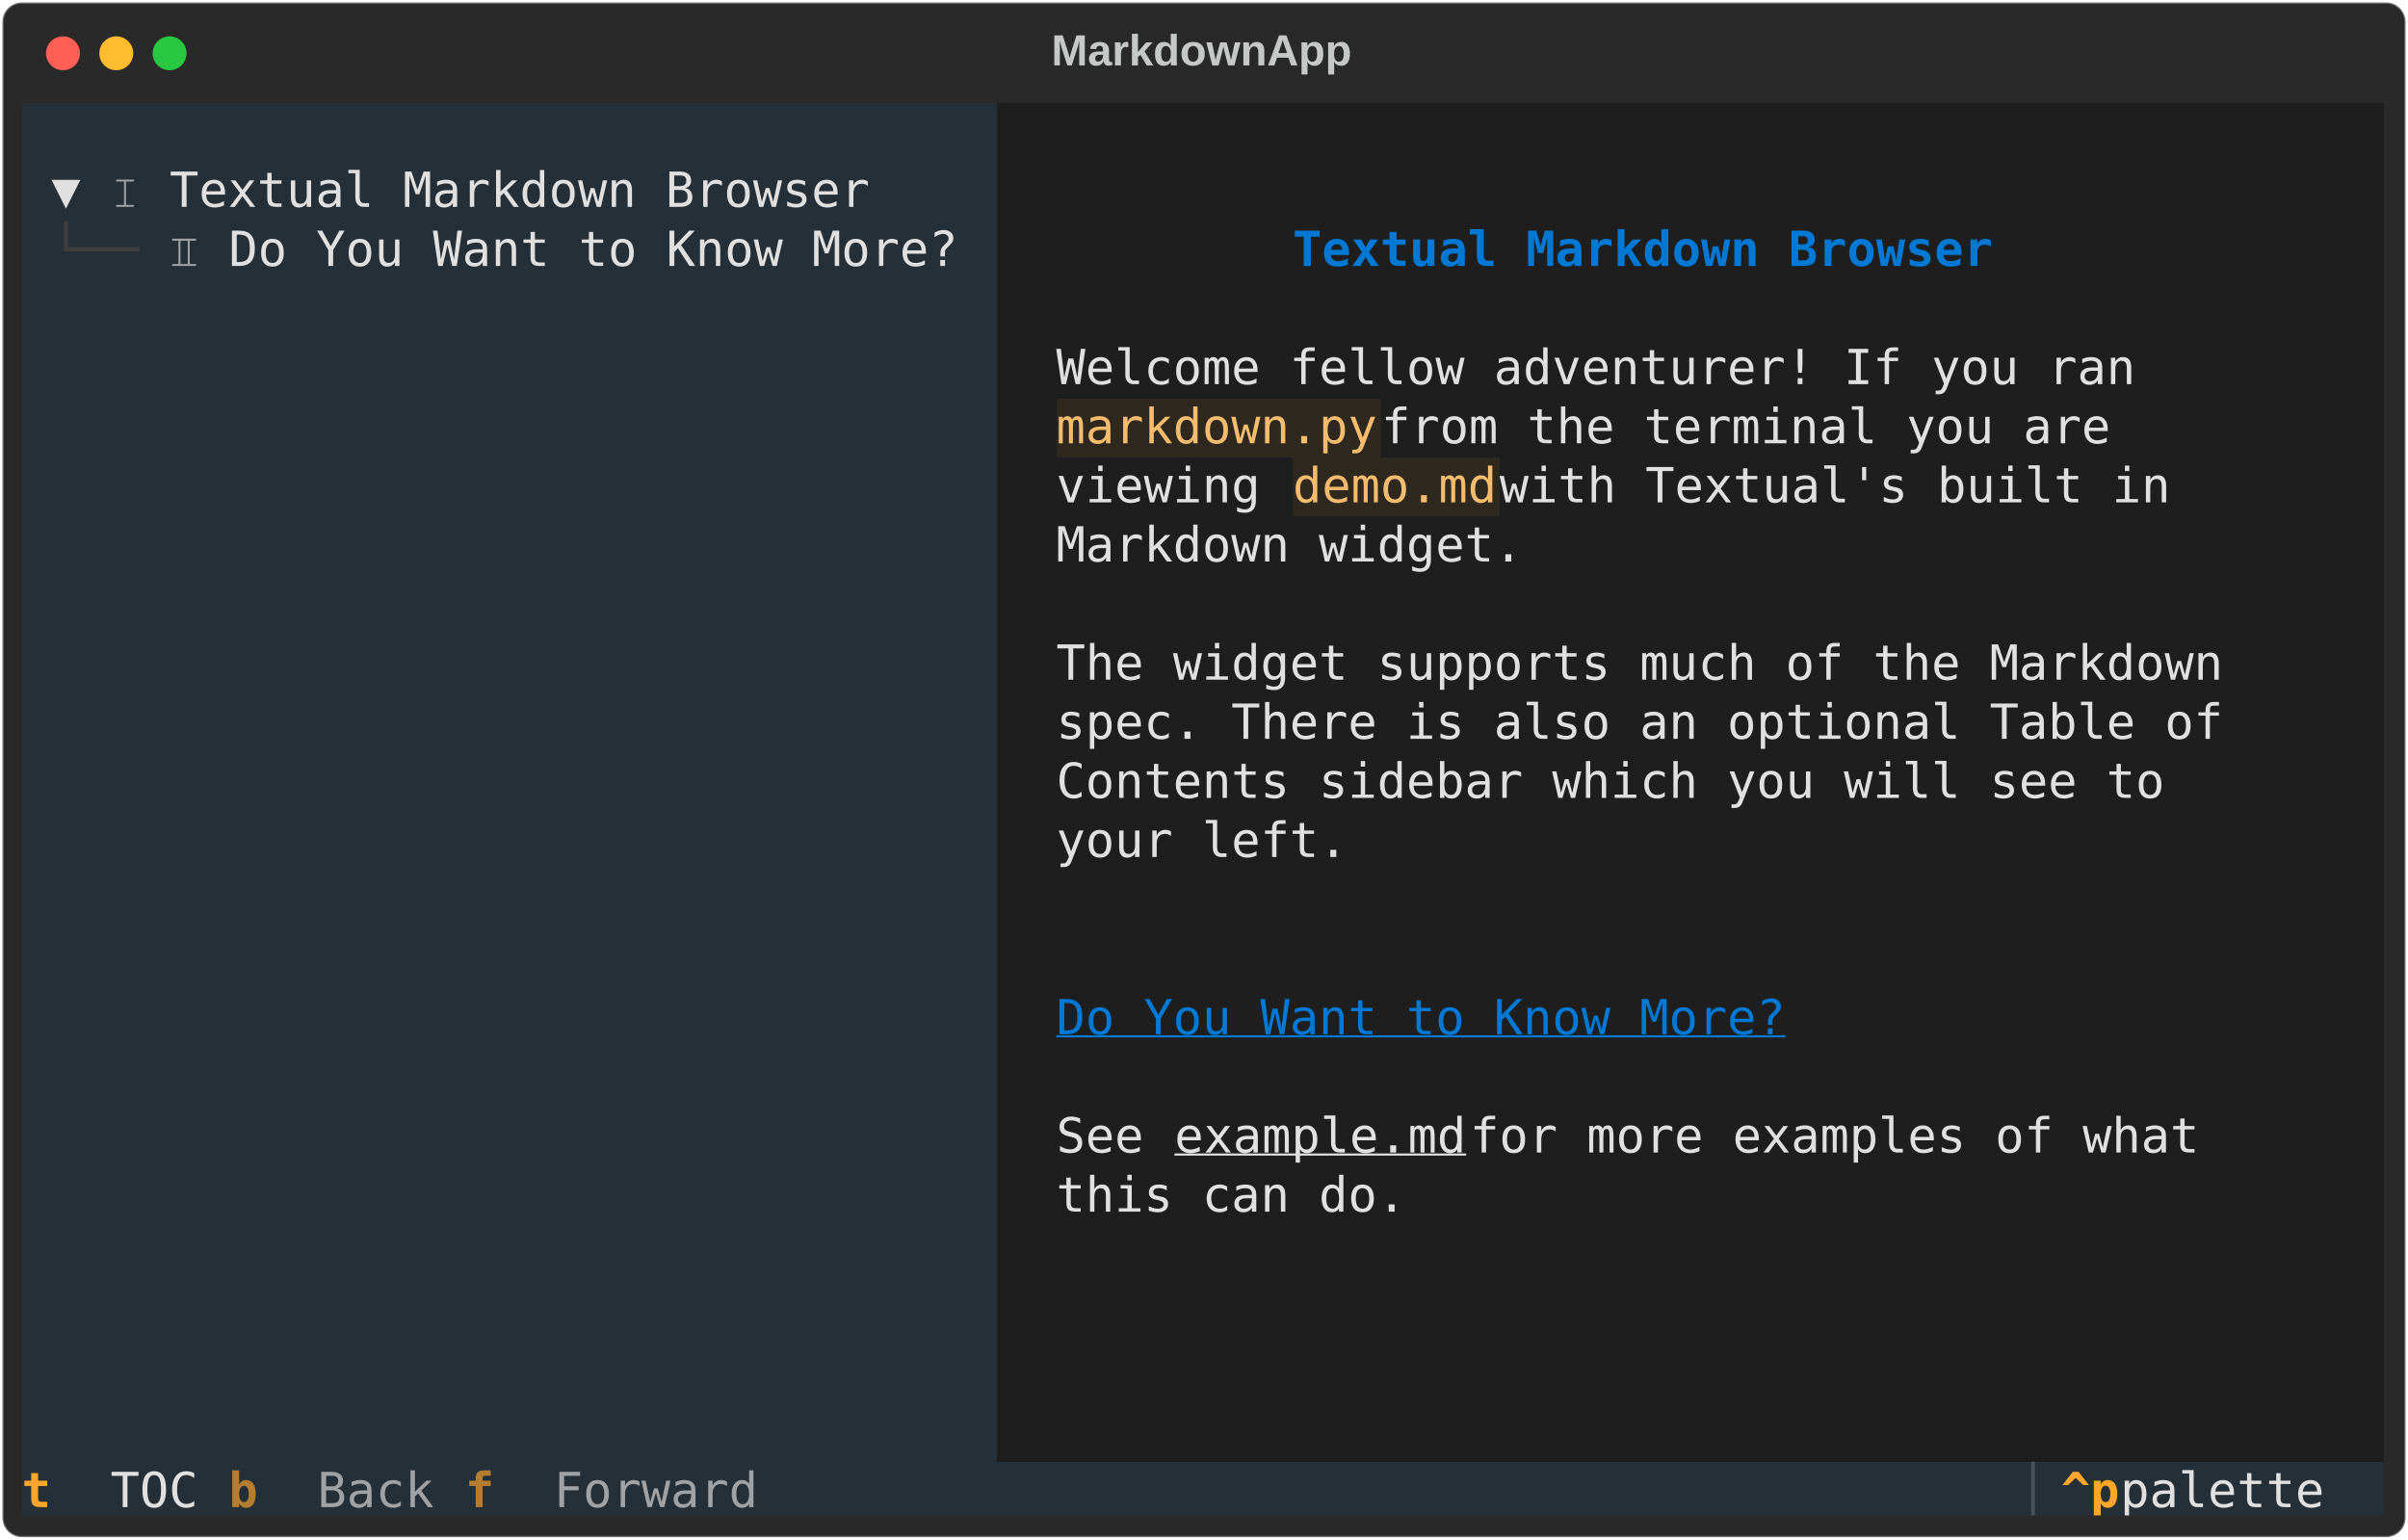
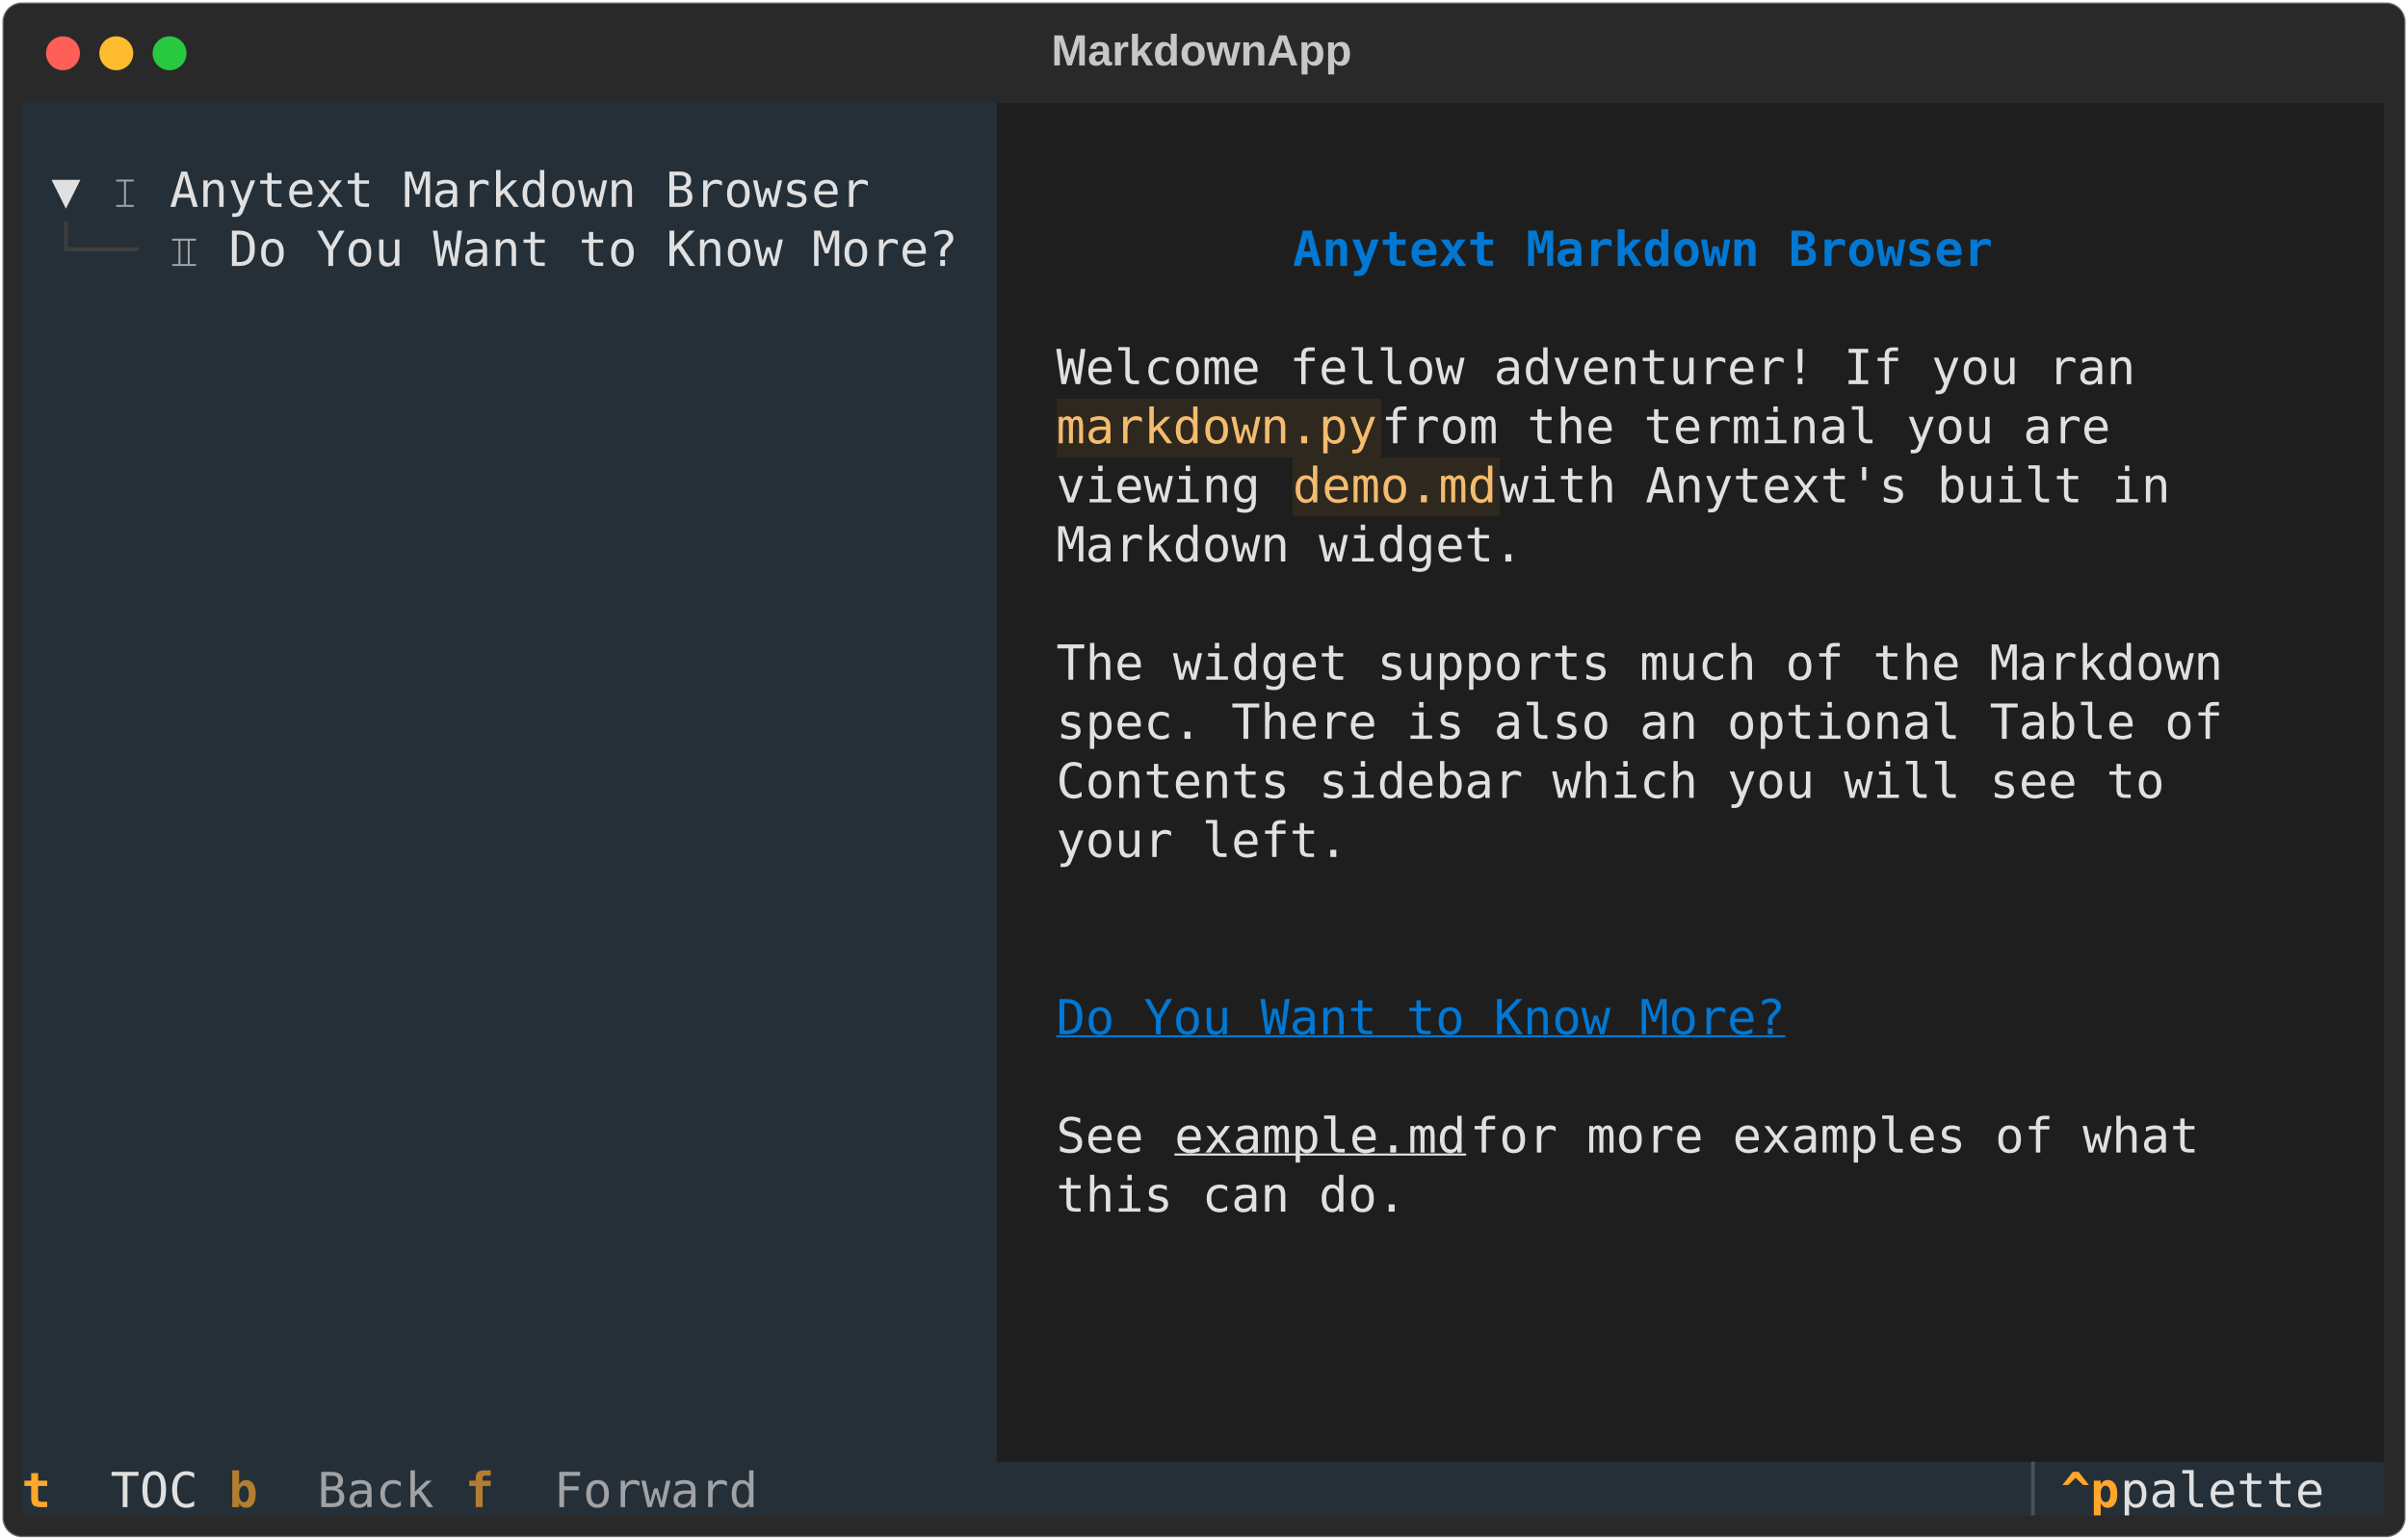
<svg xmlns="http://www.w3.org/2000/svg" class="rich-terminal" viewBox="0 0 994 635.6">
  <style>

    @font-face {
        font-family: "Fira Code";
        src: local("FiraCode-Regular"),
                url("https://cdnjs.cloudflare.com/ajax/libs/firacode/6.2.0/woff2/FiraCode-Regular.woff2") format("woff2"),
                url("https://cdnjs.cloudflare.com/ajax/libs/firacode/6.2.0/woff/FiraCode-Regular.woff") format("woff");
        font-style: normal;
        font-weight: 400;
    }
    @font-face {
        font-family: "Fira Code";
        src: local("FiraCode-Bold"),
                url("https://cdnjs.cloudflare.com/ajax/libs/firacode/6.2.0/woff2/FiraCode-Bold.woff2") format("woff2"),
                url("https://cdnjs.cloudflare.com/ajax/libs/firacode/6.2.0/woff/FiraCode-Bold.woff") format("woff");
        font-style: bold;
        font-weight: 700;
    }

    .terminal-matrix {
        font-family: Fira Code, monospace;
        font-size: 20px;
        line-height: 24.4px;
        font-variant-east-asian: full-width;
    }

    .terminal-title {
        font-size: 18px;
        font-weight: bold;
        font-family: arial;
    }

    .terminal-r1 { fill: #c5c8c6 }
.terminal-r2 { fill: #e0e0e0 }
.terminal-r3 { fill: #a0a3a6 }
.terminal-r4 { fill: #3e3e3e }
.terminal-r5 { fill: #0178d4;font-weight: bold }
.terminal-r6 { fill: #f4bc6e }
.terminal-r7 { fill: #0178d4;text-decoration: underline; }
.terminal-r8 { fill: #e1e1e1;text-decoration: underline; }
.terminal-r9 { fill: #ffa62b;font-weight: bold }
.terminal-r10 { fill: #b47d2f;font-weight: bold }
.terminal-r11 { fill: #495259 }
    </style>
  <defs>
    <clipPath id="terminal-clip-terminal">
      <rect x="0" y="0" width="975.0" height="584.6" />
    </clipPath>
    <clipPath id="terminal-line-0">
      <rect x="0" y="1.5" width="976" height="24.65" />
    </clipPath>
    <clipPath id="terminal-line-1">
      <rect x="0" y="25.9" width="976" height="24.65" />
    </clipPath>
    <clipPath id="terminal-line-2">
      <rect x="0" y="50.3" width="976" height="24.65" />
    </clipPath>
    <clipPath id="terminal-line-3">
      <rect x="0" y="74.7" width="976" height="24.65" />
    </clipPath>
    <clipPath id="terminal-line-4">
      <rect x="0" y="99.1" width="976" height="24.65" />
    </clipPath>
    <clipPath id="terminal-line-5">
      <rect x="0" y="123.5" width="976" height="24.65" />
    </clipPath>
    <clipPath id="terminal-line-6">
      <rect x="0" y="147.9" width="976" height="24.65" />
    </clipPath>
    <clipPath id="terminal-line-7">
      <rect x="0" y="172.3" width="976" height="24.65" />
    </clipPath>
    <clipPath id="terminal-line-8">
      <rect x="0" y="196.7" width="976" height="24.65" />
    </clipPath>
    <clipPath id="terminal-line-9">
      <rect x="0" y="221.1" width="976" height="24.65" />
    </clipPath>
    <clipPath id="terminal-line-10">
      <rect x="0" y="245.5" width="976" height="24.65" />
    </clipPath>
    <clipPath id="terminal-line-11">
      <rect x="0" y="269.9" width="976" height="24.65" />
    </clipPath>
    <clipPath id="terminal-line-12">
      <rect x="0" y="294.3" width="976" height="24.65" />
    </clipPath>
    <clipPath id="terminal-line-13">
      <rect x="0" y="318.7" width="976" height="24.65" />
    </clipPath>
    <clipPath id="terminal-line-14">
      <rect x="0" y="343.1" width="976" height="24.65" />
    </clipPath>
    <clipPath id="terminal-line-15">
      <rect x="0" y="367.5" width="976" height="24.65" />
    </clipPath>
    <clipPath id="terminal-line-16">
      <rect x="0" y="391.9" width="976" height="24.65" />
    </clipPath>
    <clipPath id="terminal-line-17">
      <rect x="0" y="416.3" width="976" height="24.65" />
    </clipPath>
    <clipPath id="terminal-line-18">
      <rect x="0" y="440.7" width="976" height="24.65" />
    </clipPath>
    <clipPath id="terminal-line-19">
      <rect x="0" y="465.1" width="976" height="24.65" />
    </clipPath>
    <clipPath id="terminal-line-20">
      <rect x="0" y="489.5" width="976" height="24.65" />
    </clipPath>
    <clipPath id="terminal-line-21">
      <rect x="0" y="513.9" width="976" height="24.65" />
    </clipPath>
    <clipPath id="terminal-line-22">
      <rect x="0" y="538.3" width="976" height="24.65" />
    </clipPath>
  </defs>
  <rect fill="#292929" stroke="rgba(255,255,255,0.35)" stroke-width="1" x="1" y="1" width="992" height="633.6" rx="8" />
  <text class="terminal-title" fill="#c5c8c6" text-anchor="middle" x="496" y="27">MarkdownApp</text>
  <g transform="translate(26,22)">
    <circle cx="0" cy="0" r="7" fill="#ff5f57" />
    <circle cx="22" cy="0" r="7" fill="#febc2e" />
    <circle cx="44" cy="0" r="7" fill="#28c840" />
  </g>
  <g transform="translate(9, 41)" clip-path="url(#terminal-clip-terminal)">
    <rect fill="#242f38" x="0" y="1.5" width="402.6" height="24.65" shape-rendering="crispEdges" />
    <rect fill="#1e1e1e" x="402.6" y="1.5" width="573.4" height="24.65" shape-rendering="crispEdges" />
    <rect fill="#242f38" x="0" y="25.9" width="12.2" height="24.65" shape-rendering="crispEdges" />
    <rect fill="#242f38" x="12.2" y="25.9" width="24.4" height="24.65" shape-rendering="crispEdges" />
    <rect fill="#242f38" x="36.6" y="25.9" width="24.4" height="24.65" shape-rendering="crispEdges" />
    <rect fill="#242f38" x="61" y="25.9" width="292.8" height="24.65" shape-rendering="crispEdges" />
    <rect fill="#242f38" x="353.8" y="25.9" width="36.6" height="24.65" shape-rendering="crispEdges" />
    <rect fill="#242f38" x="390.4" y="25.9" width="12.2" height="24.65" shape-rendering="crispEdges" />
    <rect fill="#1e1e1e" x="402.6" y="25.9" width="573.4" height="24.65" shape-rendering="crispEdges" />
    <rect fill="#242f38" x="0" y="50.3" width="12.2" height="24.65" shape-rendering="crispEdges" />
    <rect fill="#242f38" x="12.2" y="50.3" width="48.8" height="24.65" shape-rendering="crispEdges" />
    <rect fill="#242f38" x="61" y="50.3" width="24.4" height="24.65" shape-rendering="crispEdges" />
    <rect fill="#242f38" x="85.4" y="50.3" width="305" height="24.65" shape-rendering="crispEdges" />
    <rect fill="#242f38" x="390.4" y="50.3" width="12.2" height="24.65" shape-rendering="crispEdges" />
    <rect fill="#1e1e1e" x="402.6" y="50.3" width="24.4" height="24.65" shape-rendering="crispEdges" />
    <rect fill="#1e1e1e" x="427" y="50.3" width="97.6" height="24.65" shape-rendering="crispEdges" />
    <rect fill="#1e1e1e" x="524.6" y="50.3" width="292.8" height="24.65" shape-rendering="crispEdges" />
    <rect fill="#1e1e1e" x="817.4" y="50.3" width="109.8" height="24.65" shape-rendering="crispEdges" />
    <rect fill="#1e1e1e" x="927.2" y="50.3" width="48.8" height="24.65" shape-rendering="crispEdges" />
    <rect fill="#242f38" x="0" y="74.7" width="12.2" height="24.65" shape-rendering="crispEdges" />
    <rect fill="#242f38" x="12.2" y="74.7" width="378.2" height="24.65" shape-rendering="crispEdges" />
    <rect fill="#242f38" x="390.4" y="74.7" width="12.2" height="24.65" shape-rendering="crispEdges" />
    <rect fill="#1e1e1e" x="402.6" y="74.7" width="573.4" height="24.65" shape-rendering="crispEdges" />
    <rect fill="#242f38" x="0" y="99.1" width="12.2" height="24.65" shape-rendering="crispEdges" />
    <rect fill="#242f38" x="12.2" y="99.1" width="378.2" height="24.65" shape-rendering="crispEdges" />
    <rect fill="#242f38" x="390.4" y="99.1" width="12.2" height="24.65" shape-rendering="crispEdges" />
    <rect fill="#1e1e1e" x="402.6" y="99.1" width="24.4" height="24.65" shape-rendering="crispEdges" />
    <rect fill="#1e1e1e" x="427" y="99.1" width="451.4" height="24.65" shape-rendering="crispEdges" />
    <rect fill="#1e1e1e" x="878.4" y="99.1" width="97.6" height="24.65" shape-rendering="crispEdges" />
    <rect fill="#242f38" x="0" y="123.5" width="12.2" height="24.65" shape-rendering="crispEdges" />
    <rect fill="#242f38" x="12.2" y="123.5" width="378.2" height="24.65" shape-rendering="crispEdges" />
    <rect fill="#242f38" x="390.4" y="123.5" width="12.2" height="24.65" shape-rendering="crispEdges" />
    <rect fill="#1e1e1e" x="402.6" y="123.5" width="24.4" height="24.65" shape-rendering="crispEdges" />
    <rect fill="#2f281e" x="427" y="123.5" width="134.2" height="24.65" shape-rendering="crispEdges" />
    <rect fill="#1e1e1e" x="561.2" y="123.5" width="317.2" height="24.65" shape-rendering="crispEdges" />
    <rect fill="#1e1e1e" x="878.4" y="123.5" width="97.6" height="24.65" shape-rendering="crispEdges" />
    <rect fill="#242f38" x="0" y="147.9" width="12.2" height="24.65" shape-rendering="crispEdges" />
    <rect fill="#242f38" x="12.2" y="147.9" width="378.2" height="24.65" shape-rendering="crispEdges" />
    <rect fill="#242f38" x="390.4" y="147.9" width="12.2" height="24.65" shape-rendering="crispEdges" />
    <rect fill="#1e1e1e" x="402.6" y="147.9" width="24.4" height="24.65" shape-rendering="crispEdges" />
    <rect fill="#1e1e1e" x="427" y="147.9" width="97.6" height="24.65" shape-rendering="crispEdges" />
    <rect fill="#2f281e" x="524.6" y="147.9" width="85.4" height="24.65" shape-rendering="crispEdges" />
    <rect fill="#1e1e1e" x="610" y="147.9" width="292.8" height="24.65" shape-rendering="crispEdges" />
    <rect fill="#1e1e1e" x="902.8" y="147.9" width="73.2" height="24.65" shape-rendering="crispEdges" />
    <rect fill="#242f38" x="0" y="172.3" width="12.2" height="24.65" shape-rendering="crispEdges" />
    <rect fill="#242f38" x="12.2" y="172.3" width="378.2" height="24.65" shape-rendering="crispEdges" />
    <rect fill="#242f38" x="390.4" y="172.3" width="12.2" height="24.65" shape-rendering="crispEdges" />
    <rect fill="#1e1e1e" x="402.6" y="172.3" width="24.4" height="24.65" shape-rendering="crispEdges" />
    <rect fill="#1e1e1e" x="427" y="172.3" width="195.2" height="24.65" shape-rendering="crispEdges" />
    <rect fill="#1e1e1e" x="622.2" y="172.3" width="353.8" height="24.65" shape-rendering="crispEdges" />
    <rect fill="#242f38" x="0" y="196.7" width="12.2" height="24.65" shape-rendering="crispEdges" />
    <rect fill="#242f38" x="12.2" y="196.7" width="378.2" height="24.65" shape-rendering="crispEdges" />
    <rect fill="#242f38" x="390.4" y="196.7" width="12.2" height="24.65" shape-rendering="crispEdges" />
    <rect fill="#1e1e1e" x="402.6" y="196.7" width="573.4" height="24.65" shape-rendering="crispEdges" />
    <rect fill="#242f38" x="0" y="221.1" width="12.2" height="24.65" shape-rendering="crispEdges" />
    <rect fill="#242f38" x="12.2" y="221.1" width="378.2" height="24.65" shape-rendering="crispEdges" />
    <rect fill="#242f38" x="390.4" y="221.1" width="12.2" height="24.65" shape-rendering="crispEdges" />
    <rect fill="#1e1e1e" x="402.6" y="221.1" width="24.4" height="24.65" shape-rendering="crispEdges" />
    <rect fill="#1e1e1e" x="427" y="221.1" width="488" height="24.65" shape-rendering="crispEdges" />
    <rect fill="#1e1e1e" x="915" y="221.1" width="61" height="24.65" shape-rendering="crispEdges" />
    <rect fill="#242f38" x="0" y="245.5" width="12.2" height="24.65" shape-rendering="crispEdges" />
    <rect fill="#242f38" x="12.2" y="245.5" width="378.2" height="24.65" shape-rendering="crispEdges" />
    <rect fill="#242f38" x="390.4" y="245.5" width="12.2" height="24.65" shape-rendering="crispEdges" />
    <rect fill="#1e1e1e" x="402.6" y="245.5" width="24.4" height="24.65" shape-rendering="crispEdges" />
    <rect fill="#1e1e1e" x="427" y="245.5" width="488" height="24.65" shape-rendering="crispEdges" />
    <rect fill="#1e1e1e" x="915" y="245.5" width="61" height="24.65" shape-rendering="crispEdges" />
    <rect fill="#242f38" x="0" y="269.9" width="12.2" height="24.65" shape-rendering="crispEdges" />
    <rect fill="#242f38" x="12.2" y="269.9" width="378.2" height="24.65" shape-rendering="crispEdges" />
    <rect fill="#242f38" x="390.4" y="269.9" width="12.2" height="24.65" shape-rendering="crispEdges" />
    <rect fill="#1e1e1e" x="402.6" y="269.9" width="24.4" height="24.65" shape-rendering="crispEdges" />
    <rect fill="#1e1e1e" x="427" y="269.9" width="463.6" height="24.65" shape-rendering="crispEdges" />
    <rect fill="#1e1e1e" x="890.6" y="269.9" width="85.4" height="24.65" shape-rendering="crispEdges" />
    <rect fill="#242f38" x="0" y="294.3" width="12.2" height="24.65" shape-rendering="crispEdges" />
    <rect fill="#242f38" x="12.2" y="294.3" width="378.2" height="24.65" shape-rendering="crispEdges" />
    <rect fill="#242f38" x="390.4" y="294.3" width="12.2" height="24.65" shape-rendering="crispEdges" />
    <rect fill="#1e1e1e" x="402.6" y="294.3" width="24.4" height="24.65" shape-rendering="crispEdges" />
    <rect fill="#1e1e1e" x="427" y="294.3" width="122" height="24.65" shape-rendering="crispEdges" />
    <rect fill="#1e1e1e" x="549" y="294.3" width="427" height="24.65" shape-rendering="crispEdges" />
    <rect fill="#242f38" x="0" y="318.7" width="12.2" height="24.65" shape-rendering="crispEdges" />
    <rect fill="#242f38" x="12.2" y="318.7" width="378.2" height="24.65" shape-rendering="crispEdges" />
    <rect fill="#242f38" x="390.4" y="318.7" width="12.2" height="24.65" shape-rendering="crispEdges" />
    <rect fill="#1e1e1e" x="402.6" y="318.7" width="573.4" height="24.65" shape-rendering="crispEdges" />
    <rect fill="#242f38" x="0" y="343.1" width="12.2" height="24.65" shape-rendering="crispEdges" />
    <rect fill="#242f38" x="12.2" y="343.1" width="378.2" height="24.65" shape-rendering="crispEdges" />
    <rect fill="#242f38" x="390.4" y="343.1" width="12.2" height="24.65" shape-rendering="crispEdges" />
    <rect fill="#1e1e1e" x="402.6" y="343.1" width="573.4" height="24.65" shape-rendering="crispEdges" />
    <rect fill="#242f38" x="0" y="367.5" width="12.2" height="24.65" shape-rendering="crispEdges" />
    <rect fill="#242f38" x="12.2" y="367.5" width="378.2" height="24.65" shape-rendering="crispEdges" />
    <rect fill="#242f38" x="390.4" y="367.5" width="12.2" height="24.65" shape-rendering="crispEdges" />
    <rect fill="#1e1e1e" x="402.6" y="367.5" width="24.4" height="24.65" shape-rendering="crispEdges" />
    <rect fill="#1e1e1e" x="427" y="367.5" width="305" height="24.65" shape-rendering="crispEdges" />
    <rect fill="#1e1e1e" x="732" y="367.5" width="244" height="24.65" shape-rendering="crispEdges" />
    <rect fill="#242f38" x="0" y="391.9" width="12.2" height="24.65" shape-rendering="crispEdges" />
    <rect fill="#242f38" x="12.2" y="391.9" width="378.2" height="24.65" shape-rendering="crispEdges" />
    <rect fill="#242f38" x="390.4" y="391.9" width="12.2" height="24.65" shape-rendering="crispEdges" />
    <rect fill="#1e1e1e" x="402.6" y="391.9" width="573.4" height="24.65" shape-rendering="crispEdges" />
    <rect fill="#242f38" x="0" y="416.3" width="12.2" height="24.65" shape-rendering="crispEdges" />
    <rect fill="#242f38" x="12.2" y="416.3" width="378.2" height="24.65" shape-rendering="crispEdges" />
    <rect fill="#242f38" x="390.4" y="416.3" width="12.2" height="24.65" shape-rendering="crispEdges" />
    <rect fill="#1e1e1e" x="402.6" y="416.3" width="24.4" height="24.65" shape-rendering="crispEdges" />
    <rect fill="#1e1e1e" x="427" y="416.3" width="48.8" height="24.65" shape-rendering="crispEdges" />
    <rect fill="#1e1e1e" x="475.8" y="416.3" width="122" height="24.65" shape-rendering="crispEdges" />
    <rect fill="#1e1e1e" x="597.8" y="416.3" width="317.2" height="24.65" shape-rendering="crispEdges" />
    <rect fill="#1e1e1e" x="915" y="416.3" width="61" height="24.65" shape-rendering="crispEdges" />
    <rect fill="#242f38" x="0" y="440.7" width="12.2" height="24.65" shape-rendering="crispEdges" />
    <rect fill="#242f38" x="12.2" y="440.7" width="378.2" height="24.65" shape-rendering="crispEdges" />
    <rect fill="#242f38" x="390.4" y="440.7" width="12.2" height="24.65" shape-rendering="crispEdges" />
    <rect fill="#1e1e1e" x="402.6" y="440.7" width="24.4" height="24.65" shape-rendering="crispEdges" />
    <rect fill="#1e1e1e" x="427" y="440.7" width="146.4" height="24.65" shape-rendering="crispEdges" />
    <rect fill="#1e1e1e" x="573.4" y="440.7" width="402.6" height="24.65" shape-rendering="crispEdges" />
    <rect fill="#242f38" x="0" y="465.1" width="12.2" height="24.65" shape-rendering="crispEdges" />
    <rect fill="#242f38" x="12.2" y="465.1" width="378.2" height="24.65" shape-rendering="crispEdges" />
    <rect fill="#242f38" x="390.4" y="465.1" width="12.2" height="24.65" shape-rendering="crispEdges" />
    <rect fill="#1e1e1e" x="402.6" y="465.1" width="573.4" height="24.65" shape-rendering="crispEdges" />
    <rect fill="#242f38" x="0" y="489.5" width="12.2" height="24.65" shape-rendering="crispEdges" />
    <rect fill="#242f38" x="12.2" y="489.5" width="378.2" height="24.65" shape-rendering="crispEdges" />
    <rect fill="#242f38" x="390.4" y="489.5" width="12.2" height="24.65" shape-rendering="crispEdges" />
    <rect fill="#1e1e1e" x="402.6" y="489.5" width="573.4" height="24.65" shape-rendering="crispEdges" />
    <rect fill="#242f38" x="0" y="513.9" width="12.2" height="24.65" shape-rendering="crispEdges" />
    <rect fill="#242f38" x="12.2" y="513.9" width="378.2" height="24.65" shape-rendering="crispEdges" />
    <rect fill="#242f38" x="390.4" y="513.9" width="12.2" height="24.65" shape-rendering="crispEdges" />
    <rect fill="#1e1e1e" x="402.6" y="513.9" width="573.4" height="24.65" shape-rendering="crispEdges" />
    <rect fill="#242f38" x="0" y="538.3" width="402.6" height="24.65" shape-rendering="crispEdges" />
    <rect fill="#1e1e1e" x="402.6" y="538.3" width="573.4" height="24.65" shape-rendering="crispEdges" />
    <rect fill="#242f38" x="0" y="562.7" width="36.6" height="24.65" shape-rendering="crispEdges" />
    <rect fill="#242f38" x="36.6" y="562.7" width="48.8" height="24.65" shape-rendering="crispEdges" />
    <rect fill="#242f38" x="85.4" y="562.7" width="36.6" height="24.65" shape-rendering="crispEdges" />
    <rect fill="#242f38" x="122" y="562.7" width="61" height="24.65" shape-rendering="crispEdges" />
    <rect fill="#242f38" x="183" y="562.7" width="36.6" height="24.65" shape-rendering="crispEdges" />
    <rect fill="#242f38" x="219.6" y="562.7" width="97.6" height="24.65" shape-rendering="crispEdges" />
    <rect fill="#242f38" x="317.2" y="562.7" width="512.4" height="24.65" shape-rendering="crispEdges" />
    <rect fill="#242f38" x="829.6" y="562.7" width="12.2" height="24.65" shape-rendering="crispEdges" />
    <rect fill="#242f38" x="841.8" y="562.7" width="24.4" height="24.65" shape-rendering="crispEdges" />
    <rect fill="#242f38" x="866.2" y="562.7" width="97.6" height="24.65" shape-rendering="crispEdges" />
    <rect fill="#242f38" x="963.8" y="562.7" width="12.2" height="24.65" shape-rendering="crispEdges" />
    <g class="terminal-matrix">
      <text class="terminal-r1" x="976" y="20" textLength="12.2" clip-path="url(#terminal-line-0)">
</text>
      <text class="terminal-r2" x="12.2" y="44.4" textLength="24.4" clip-path="url(#terminal-line-1)">▼ </text>
      <text class="terminal-r3" x="36.6" y="44.4" textLength="24.4" clip-path="url(#terminal-line-1)">Ⅰ </text>
-       <text class="terminal-r2" x="61" y="44.4" textLength="292.8" clip-path="url(#terminal-line-1)">Textual Markdown Browser</text>
+       <text class="terminal-r2" x="61" y="44.4" textLength="292.8" clip-path="url(#terminal-line-1)">Anytext Markdown Browser</text>
      <text class="terminal-r1" x="976" y="44.4" textLength="12.2" clip-path="url(#terminal-line-1)">
</text>
      <text class="terminal-r4" x="12.2" y="68.8" textLength="48.8" clip-path="url(#terminal-line-2)">└── </text>
      <text class="terminal-r3" x="61" y="68.8" textLength="24.4" clip-path="url(#terminal-line-2)">Ⅱ </text>
      <text class="terminal-r2" x="85.4" y="68.8" textLength="305" clip-path="url(#terminal-line-2)">Do You Want to Know More?</text>
-       <text class="terminal-r5" x="524.6" y="68.8" textLength="292.8" clip-path="url(#terminal-line-2)">Textual Markdown Browser</text>
+       <text class="terminal-r5" x="524.6" y="68.8" textLength="292.8" clip-path="url(#terminal-line-2)">Anytext Markdown Browser</text>
      <text class="terminal-r1" x="976" y="68.8" textLength="12.2" clip-path="url(#terminal-line-2)">
</text>
      <text class="terminal-r1" x="976" y="93.2" textLength="12.2" clip-path="url(#terminal-line-3)">
</text>
      <text class="terminal-r2" x="427" y="117.6" textLength="451.4" clip-path="url(#terminal-line-4)">Welcome fellow adventurer! If you ran</text>
      <text class="terminal-r1" x="976" y="117.6" textLength="12.2" clip-path="url(#terminal-line-4)">
</text>
      <text class="terminal-r6" x="427" y="142" textLength="134.2" clip-path="url(#terminal-line-5)">markdown.py</text>
      <text class="terminal-r2" x="561.2" y="142" textLength="317.2" clip-path="url(#terminal-line-5)"> from the terminal you are</text>
      <text class="terminal-r1" x="976" y="142" textLength="12.2" clip-path="url(#terminal-line-5)">
</text>
      <text class="terminal-r2" x="427" y="166.4" textLength="97.6" clip-path="url(#terminal-line-6)">viewing </text>
      <text class="terminal-r6" x="524.6" y="166.4" textLength="85.4" clip-path="url(#terminal-line-6)">demo.md</text>
-       <text class="terminal-r2" x="610" y="166.4" textLength="292.8" clip-path="url(#terminal-line-6)"> with Textual's built in</text>
+       <text class="terminal-r2" x="610" y="166.4" textLength="292.8" clip-path="url(#terminal-line-6)"> with Anytext's built in</text>
      <text class="terminal-r1" x="976" y="166.4" textLength="12.2" clip-path="url(#terminal-line-6)">
</text>
      <text class="terminal-r2" x="427" y="190.8" textLength="195.2" clip-path="url(#terminal-line-7)">Markdown widget.</text>
      <text class="terminal-r1" x="976" y="190.8" textLength="12.2" clip-path="url(#terminal-line-7)">
</text>
      <text class="terminal-r1" x="976" y="215.2" textLength="12.2" clip-path="url(#terminal-line-8)">
</text>
      <text class="terminal-r2" x="427" y="239.6" textLength="488" clip-path="url(#terminal-line-9)">The widget supports much of the Markdown</text>
      <text class="terminal-r1" x="976" y="239.6" textLength="12.2" clip-path="url(#terminal-line-9)">
</text>
      <text class="terminal-r2" x="427" y="264" textLength="488" clip-path="url(#terminal-line-10)">spec. There is also an optional Table of</text>
      <text class="terminal-r1" x="976" y="264" textLength="12.2" clip-path="url(#terminal-line-10)">
</text>
      <text class="terminal-r2" x="427" y="288.4" textLength="463.6" clip-path="url(#terminal-line-11)">Contents sidebar which you will see to</text>
      <text class="terminal-r1" x="976" y="288.4" textLength="12.2" clip-path="url(#terminal-line-11)">
</text>
      <text class="terminal-r2" x="427" y="312.8" textLength="122" clip-path="url(#terminal-line-12)">your left.</text>
      <text class="terminal-r1" x="976" y="312.8" textLength="12.2" clip-path="url(#terminal-line-12)">
</text>
      <text class="terminal-r1" x="976" y="337.2" textLength="12.2" clip-path="url(#terminal-line-13)">
</text>
      <text class="terminal-r1" x="976" y="361.6" textLength="12.2" clip-path="url(#terminal-line-14)">
</text>
      <text class="terminal-r7" x="427" y="386" textLength="305" clip-path="url(#terminal-line-15)">Do You Want to Know More?</text>
      <text class="terminal-r1" x="976" y="386" textLength="12.2" clip-path="url(#terminal-line-15)">
</text>
      <text class="terminal-r1" x="976" y="410.4" textLength="12.2" clip-path="url(#terminal-line-16)">
</text>
      <text class="terminal-r2" x="427" y="434.8" textLength="48.8" clip-path="url(#terminal-line-17)">See </text>
      <text class="terminal-r8" x="475.8" y="434.8" textLength="122" clip-path="url(#terminal-line-17)">example.md</text>
      <text class="terminal-r2" x="597.8" y="434.8" textLength="317.2" clip-path="url(#terminal-line-17)"> for more examples of what</text>
      <text class="terminal-r1" x="976" y="434.8" textLength="12.2" clip-path="url(#terminal-line-17)">
</text>
      <text class="terminal-r2" x="427" y="459.2" textLength="146.4" clip-path="url(#terminal-line-18)">this can do.</text>
      <text class="terminal-r1" x="976" y="459.2" textLength="12.2" clip-path="url(#terminal-line-18)">
</text>
      <text class="terminal-r1" x="976" y="483.6" textLength="12.2" clip-path="url(#terminal-line-19)">
</text>
      <text class="terminal-r1" x="976" y="508" textLength="12.2" clip-path="url(#terminal-line-20)">
</text>
      <text class="terminal-r1" x="976" y="532.4" textLength="12.2" clip-path="url(#terminal-line-21)">
</text>
      <text class="terminal-r1" x="976" y="556.8" textLength="12.2" clip-path="url(#terminal-line-22)">
</text>
      <text class="terminal-r9" x="0" y="581.2" textLength="36.6" clip-path="url(#terminal-line-23)"> t </text>
      <text class="terminal-r2" x="36.6" y="581.2" textLength="48.8" clip-path="url(#terminal-line-23)">TOC </text>
      <text class="terminal-r10" x="85.4" y="581.2" textLength="36.6" clip-path="url(#terminal-line-23)"> b </text>
      <text class="terminal-r3" x="122" y="581.2" textLength="61" clip-path="url(#terminal-line-23)">Back </text>
      <text class="terminal-r10" x="183" y="581.2" textLength="36.6" clip-path="url(#terminal-line-23)"> f </text>
      <text class="terminal-r3" x="219.6" y="581.2" textLength="97.6" clip-path="url(#terminal-line-23)">Forward </text>
      <text class="terminal-r11" x="829.6" y="581.2" textLength="12.2" clip-path="url(#terminal-line-23)">▏</text>
      <text class="terminal-r9" x="841.8" y="581.2" textLength="24.4" clip-path="url(#terminal-line-23)">^p</text>
      <text class="terminal-r2" x="866.2" y="581.2" textLength="97.6" clip-path="url(#terminal-line-23)"> palette</text>
    </g>
  </g>
</svg>
